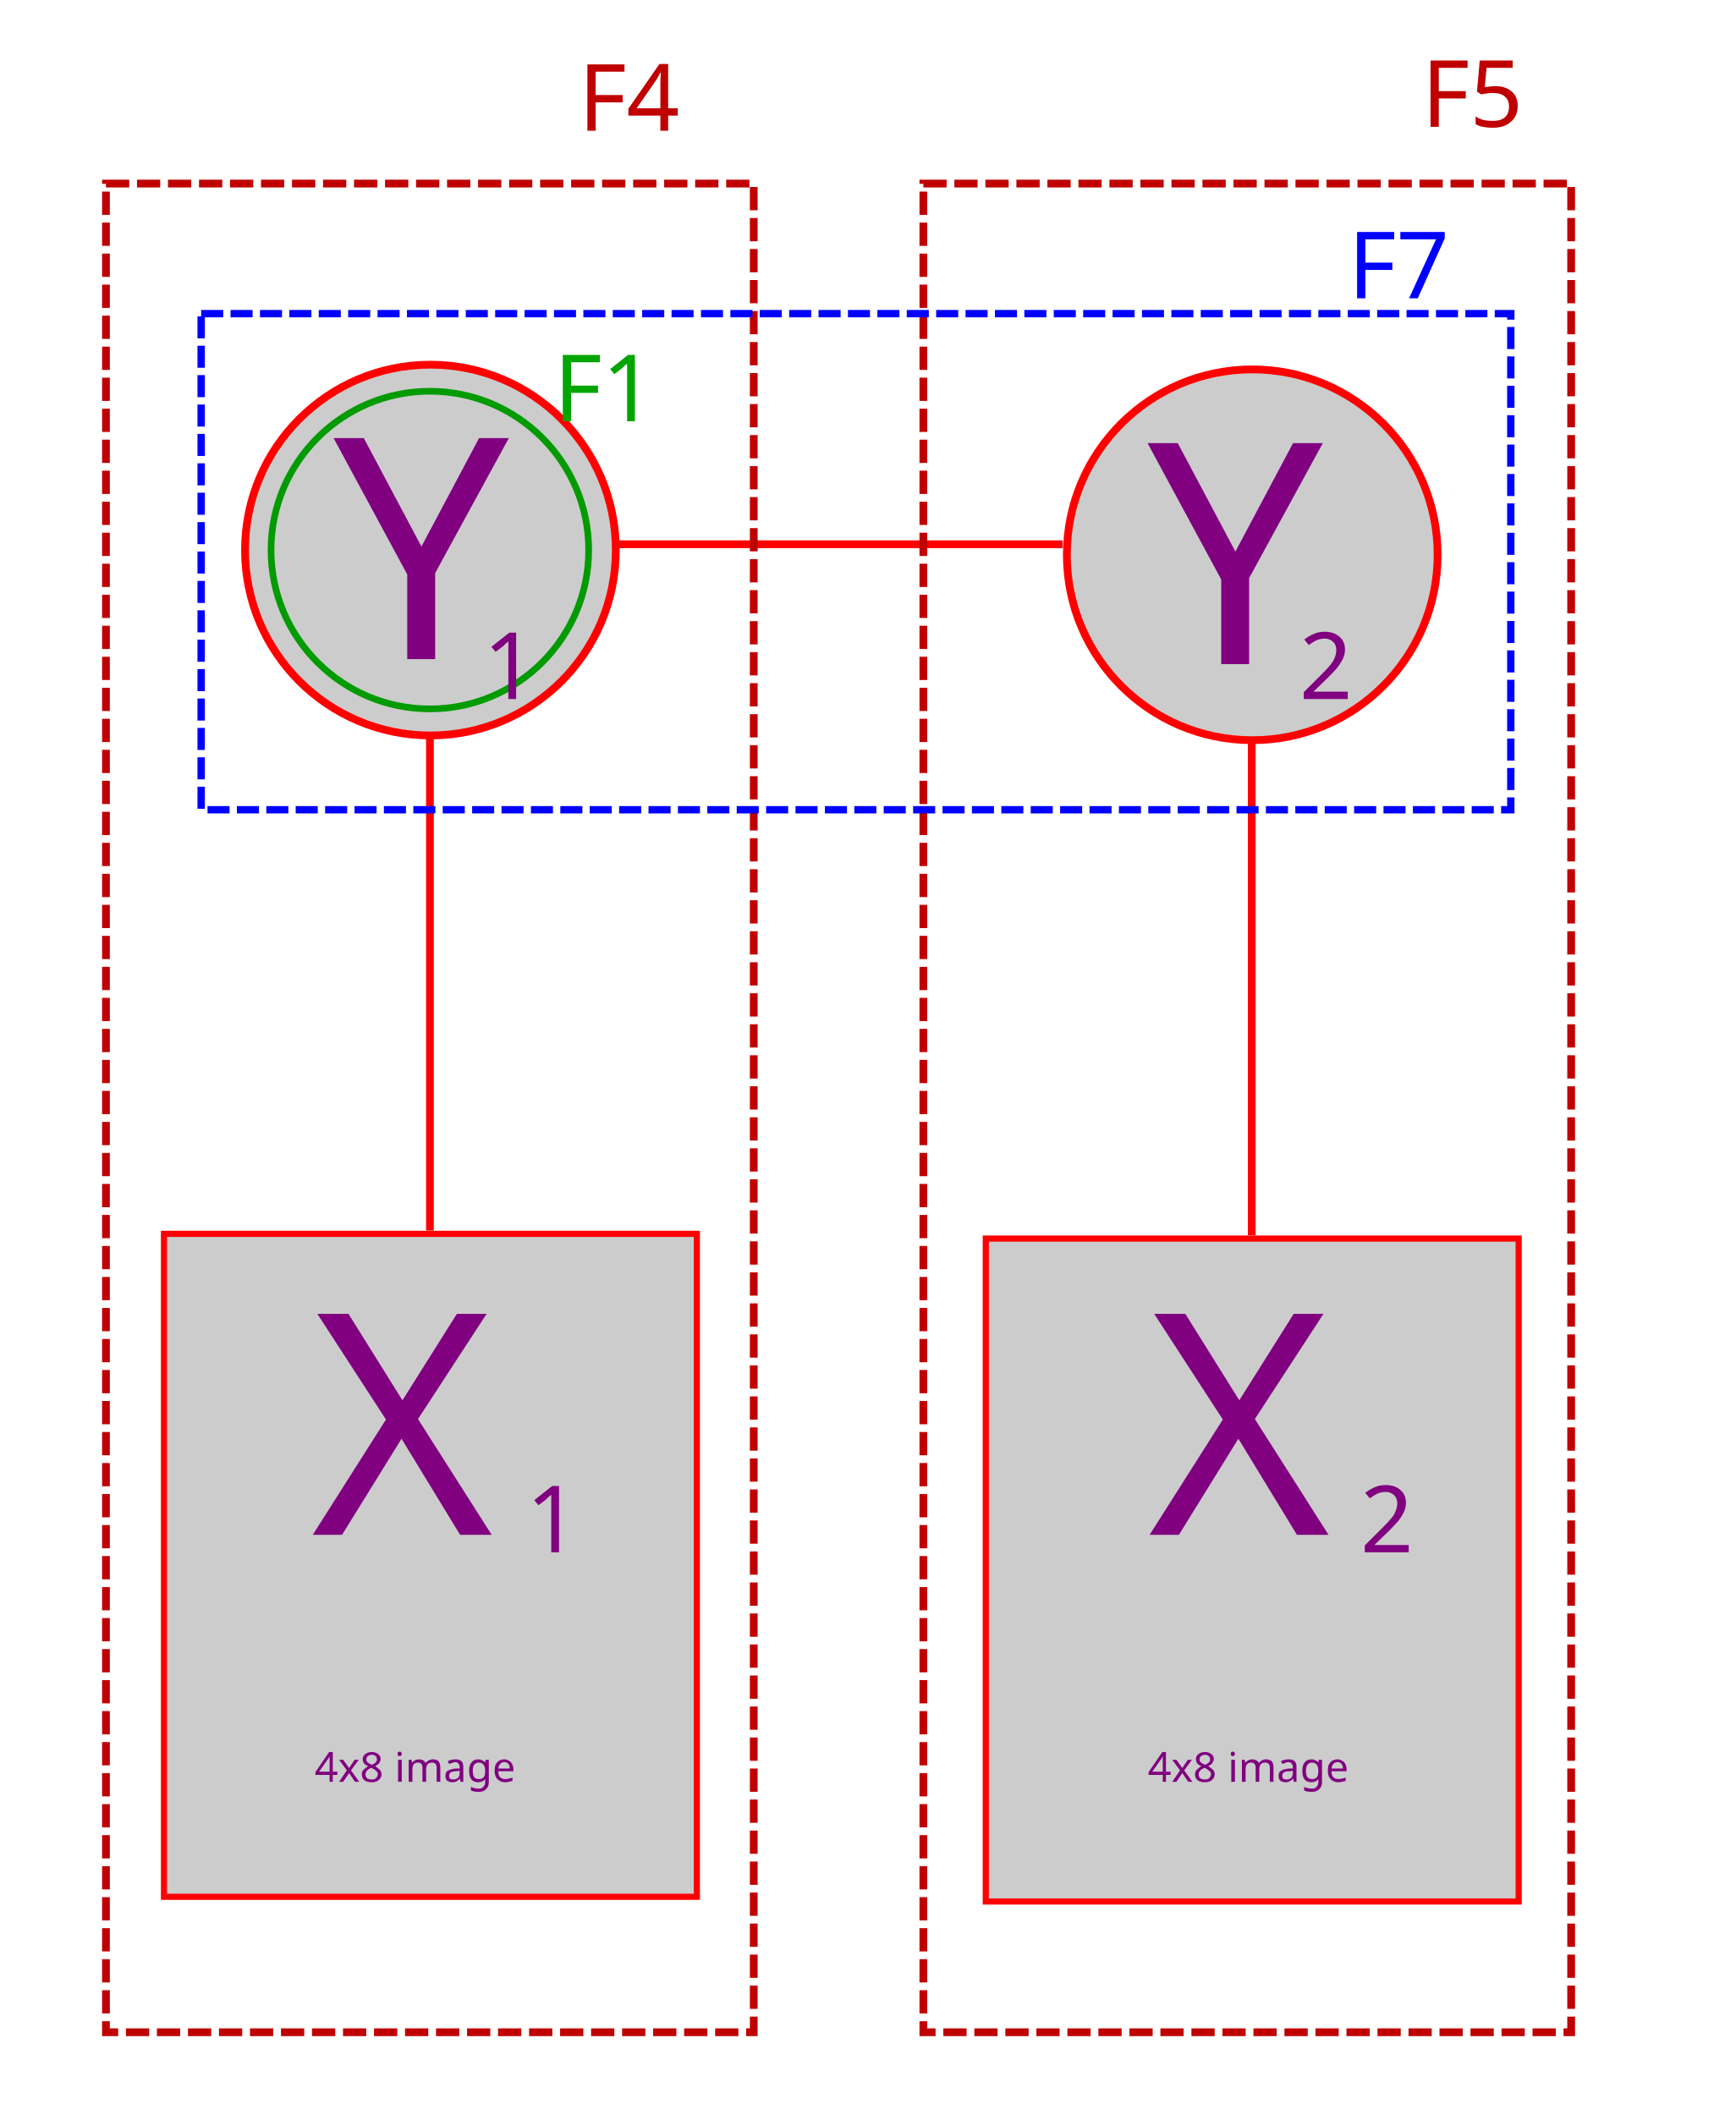
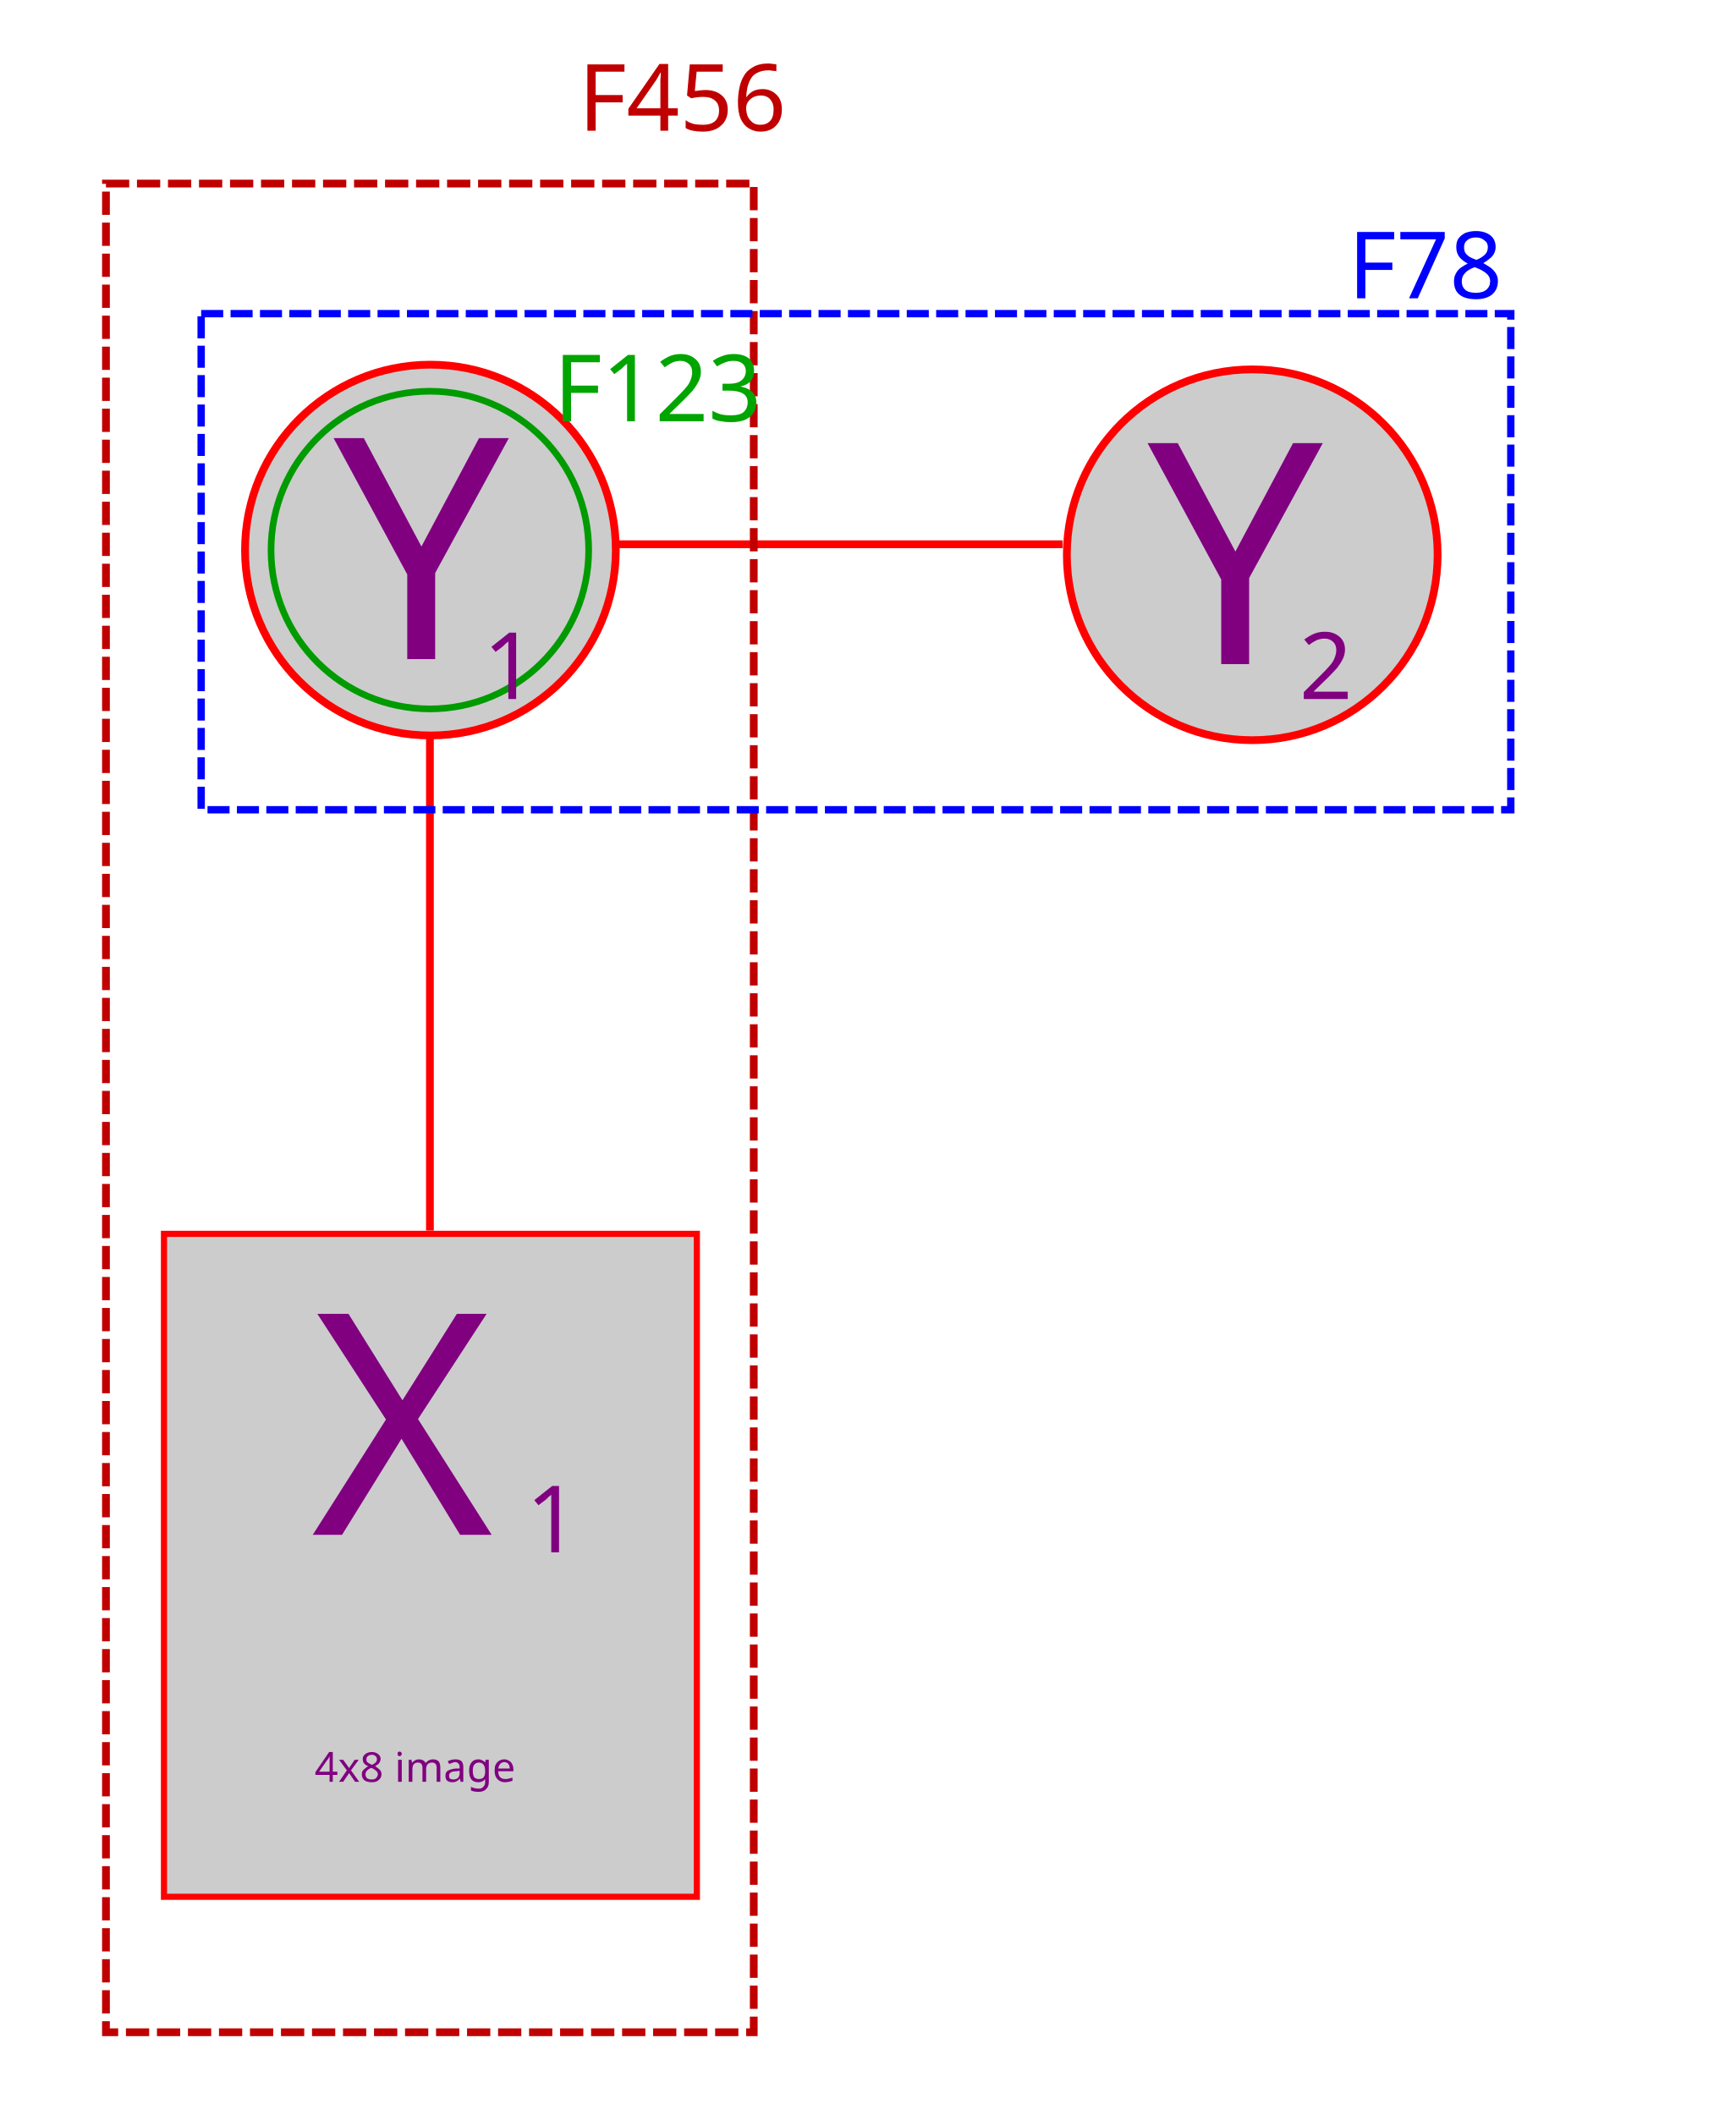
<svg xmlns="http://www.w3.org/2000/svg" width="59.262mm" height="72.227mm" viewBox="0 0 59.262 72.227" version="1.1" id="svg8">
  <defs id="defs2">
    <marker orient="auto" refY="0" refX="0" id="Arrow1Lend" style="overflow:visible">
      <path id="path845" d="M 0,0 5,-5 -12.5,0 5,5 Z" style="fill:#000000;fill-opacity:1;fill-rule:evenodd;stroke:#000000;stroke-width:1pt;stroke-opacity:1" transform="matrix(-0.8,0,0,-0.8,-10,0)" />
    </marker>
  </defs>
  <g id="layer1" transform="translate(-15.35042,-28.05104)" style="display:inline">
    <circle style="fill:#cccccc;fill-opacity:1;fill-rule:nonzero;stroke:#ff0000;stroke-width:0.265;stroke-miterlimit:4;stroke-dasharray:none;stroke-opacity:1" id="path817" cx="30.049" cy="46.836" r="6.331" />
    <rect style="fill:#cccccc;fill-opacity:1;fill-rule:nonzero;stroke:#ff0000;stroke-width:0.21;stroke-miterlimit:4;stroke-dasharray:none;stroke-opacity:1" id="rect834" width="18.198" height="22.639" x="20.95" y="70.187" />
    <path style="fill:#cccccc;stroke:#ff0000;stroke-width:0.264;stroke-linecap:butt;stroke-linejoin:miter;stroke-miterlimit:4;stroke-dasharray:none;stroke-opacity:1" d="M 30.032,53.089 V 70.075" id="path840" />
    <circle style="fill:#cccccc;fill-opacity:1;fill-rule:nonzero;stroke:#ff0000;stroke-width:0.265;stroke-miterlimit:4;stroke-dasharray:none;stroke-opacity:1" id="path817-2" cx="58.114" cy="46.997" r="6.331" />
-     <rect style="fill:#cccccc;fill-opacity:1;fill-rule:nonzero;stroke:#ff0000;stroke-width:0.21;stroke-miterlimit:4;stroke-dasharray:none;stroke-opacity:1" id="rect834-8" width="18.198" height="22.639" x="49.015" y="70.348" />
-     <path style="fill:#cccccc;stroke:#ff0000;stroke-width:0.264;stroke-linecap:butt;stroke-linejoin:miter;stroke-miterlimit:4;stroke-dasharray:none;stroke-opacity:1" d="M 58.097,53.25 V 70.236" id="path840-9" />
    <path style="fill:#cccccc;stroke:#ff0000;stroke-width:0.265px;stroke-linecap:butt;stroke-linejoin:miter;stroke-opacity:1" d="m 36.309,46.638 c 15.332,0 15.332,0 15.332,0" id="path1168" />
  </g>
  <g id="layer4" transform="translate(-15.35042,-28.05104)" style="display:inline" />
  <g id="layer3" transform="translate(-15.35042,-28.05104)" style="display:inline">
    <rect style="fill:none;fill-opacity:1;fill-rule:nonzero;stroke:#c00000;stroke-width:0.265;stroke-miterlimit:4;stroke-dasharray:0.794, 0.265;stroke-dashoffset:0;stroke-opacity:1" id="rect1477" width="22.122" height="63.132" x="18.969" y="34.32" />
-     <rect style="fill:none;fill-opacity:1;fill-rule:nonzero;stroke:#c00000;stroke-width:0.265;stroke-miterlimit:4;stroke-dasharray:0.794, 0.265;stroke-dashoffset:0;stroke-opacity:1" id="rect1477-4" width="22.122" height="63.132" x="46.883" y="34.32" />
    <rect style="fill:none;fill-opacity:1;fill-rule:nonzero;stroke:#0000ff;stroke-width:0.251;stroke-miterlimit:4;stroke-dasharray:0.753, 0.251;stroke-dashoffset:0;stroke-opacity:1" id="rect1509" width="44.724" height="16.942" x="22.22" y="38.762" />
    <text xml:space="preserve" style="font-style:normal;font-variant:normal;font-weight:normal;font-stretch:normal;font-size:3.175px;line-height:1.25;font-family:sans-serif;-inkscape-font-specification:'sans-serif, Normal';font-variant-ligatures:normal;font-variant-caps:normal;font-variant-numeric:normal;font-feature-settings:normal;text-align:start;letter-spacing:0px;word-spacing:0px;writing-mode:lr-tb;text-anchor:start;fill:#0000ff;fill-opacity:1;stroke:none;stroke-width:0.265" x="61.383" y="38.237" id="text1528">
-       <tspan id="tspan1526" x="61.383" y="38.237" style="font-style:normal;font-variant:normal;font-weight:normal;font-stretch:normal;font-size:3.175px;font-family:sans-serif;-inkscape-font-specification:'sans-serif, Normal';font-variant-ligatures:normal;font-variant-caps:normal;font-variant-numeric:normal;font-feature-settings:normal;text-align:start;writing-mode:lr-tb;text-anchor:start;fill:#0000ff;fill-opacity:1;stroke-width:0.265">F7</tspan>
+       <tspan id="tspan1526" x="61.383" y="38.237" style="font-style:normal;font-variant:normal;font-weight:normal;font-stretch:normal;font-size:3.175px;font-family:sans-serif;-inkscape-font-specification:'sans-serif, Normal';font-variant-ligatures:normal;font-variant-caps:normal;font-variant-numeric:normal;font-feature-settings:normal;text-align:start;writing-mode:lr-tb;text-anchor:start;fill:#0000ff;fill-opacity:1;stroke-width:0.265">F78</tspan>
    </text>
    <text xml:space="preserve" style="font-style:normal;font-variant:normal;font-weight:normal;font-stretch:normal;font-size:3.175px;line-height:1.25;font-family:sans-serif;-inkscape-font-specification:'sans-serif, Normal';font-variant-ligatures:normal;font-variant-caps:normal;font-variant-numeric:normal;font-feature-settings:normal;text-align:start;letter-spacing:0px;word-spacing:0px;writing-mode:lr-tb;text-anchor:start;fill:#c00000;fill-opacity:1;stroke:none;stroke-width:0.628;stroke-miterlimit:4;stroke-dasharray:1.884, 0.628;stroke-dashoffset:0" x="35.097" y="32.516" id="text1528-48">
-       <tspan id="tspan1526-5" x="35.097" y="32.516" style="font-style:normal;font-variant:normal;font-weight:normal;font-stretch:normal;font-size:3.175px;font-family:sans-serif;-inkscape-font-specification:'sans-serif, Normal';font-variant-ligatures:normal;font-variant-caps:normal;font-variant-numeric:normal;font-feature-settings:normal;text-align:start;writing-mode:lr-tb;text-anchor:start;fill:#c00000;fill-opacity:1;stroke-width:0.628;stroke-miterlimit:4;stroke-dasharray:1.884, 0.628;stroke-dashoffset:0">F4</tspan>
+       <tspan id="tspan1526-5" x="35.097" y="32.516" style="font-style:normal;font-variant:normal;font-weight:normal;font-stretch:normal;font-size:3.175px;font-family:sans-serif;-inkscape-font-specification:'sans-serif, Normal';font-variant-ligatures:normal;font-variant-caps:normal;font-variant-numeric:normal;font-feature-settings:normal;text-align:start;writing-mode:lr-tb;text-anchor:start;fill:#c00000;fill-opacity:1;stroke-width:0.628;stroke-miterlimit:4;stroke-dasharray:1.884, 0.628;stroke-dashoffset:0">F456</tspan>
      <tspan x="35.097" y="36.484" style="font-style:normal;font-variant:normal;font-weight:normal;font-stretch:normal;font-size:3.175px;font-family:sans-serif;-inkscape-font-specification:'sans-serif, Normal';font-variant-ligatures:normal;font-variant-caps:normal;font-variant-numeric:normal;font-feature-settings:normal;text-align:start;writing-mode:lr-tb;text-anchor:start;fill:#c00000;fill-opacity:1;stroke-width:0.628;stroke-miterlimit:4;stroke-dasharray:1.884, 0.628;stroke-dashoffset:0" id="tspan1566" />
    </text>
-     <text xml:space="preserve" style="font-style:normal;font-variant:normal;font-weight:normal;font-stretch:normal;font-size:3.175px;line-height:1.25;font-family:sans-serif;-inkscape-font-specification:'sans-serif, Normal';font-variant-ligatures:normal;font-variant-caps:normal;font-variant-numeric:normal;font-feature-settings:normal;text-align:start;letter-spacing:0px;word-spacing:0px;writing-mode:lr-tb;text-anchor:start;fill:#c00000;fill-opacity:1;stroke:none;stroke-width:0.628;stroke-miterlimit:4;stroke-dasharray:1.884, 0.628;stroke-dashoffset:0" x="63.89" y="32.383" id="text1528-48-8">
-       <tspan id="tspan1526-5-2" x="63.89" y="32.383" style="font-style:normal;font-variant:normal;font-weight:normal;font-stretch:normal;font-size:3.175px;font-family:sans-serif;-inkscape-font-specification:'sans-serif, Normal';font-variant-ligatures:normal;font-variant-caps:normal;font-variant-numeric:normal;font-feature-settings:normal;text-align:start;writing-mode:lr-tb;text-anchor:start;fill:#c00000;fill-opacity:1;stroke-width:0.628;stroke-miterlimit:4;stroke-dasharray:1.884, 0.628;stroke-dashoffset:0">F5</tspan>
-       <tspan x="63.89" y="36.352" style="font-style:normal;font-variant:normal;font-weight:normal;font-stretch:normal;font-size:3.175px;font-family:sans-serif;-inkscape-font-specification:'sans-serif, Normal';font-variant-ligatures:normal;font-variant-caps:normal;font-variant-numeric:normal;font-feature-settings:normal;text-align:start;writing-mode:lr-tb;text-anchor:start;fill:#c00000;fill-opacity:1;stroke-width:0.628;stroke-miterlimit:4;stroke-dasharray:1.884, 0.628;stroke-dashoffset:0" id="tspan1566-6" />
-     </text>
    <text xml:space="preserve" style="font-style:normal;font-variant:normal;font-weight:normal;font-stretch:normal;font-size:3.175px;line-height:1.25;font-family:sans-serif;-inkscape-font-specification:'sans-serif, Normal';font-variant-ligatures:normal;font-variant-caps:normal;font-variant-numeric:normal;font-feature-settings:normal;text-align:start;letter-spacing:0px;word-spacing:0px;writing-mode:lr-tb;text-anchor:start;fill:#00a500;fill-opacity:1;stroke:none;stroke-width:0.265" x="34.257" y="42.438" id="text1528-48-6">
-       <tspan id="tspan1526-5-28" x="34.257" y="42.438" style="font-style:normal;font-variant:normal;font-weight:normal;font-stretch:normal;font-size:3.175px;font-family:sans-serif;-inkscape-font-specification:'sans-serif, Normal';font-variant-ligatures:normal;font-variant-caps:normal;font-variant-numeric:normal;font-feature-settings:normal;text-align:start;writing-mode:lr-tb;text-anchor:start;fill:#00a500;fill-opacity:1;stroke-width:0.265">F1</tspan>
+       <tspan id="tspan1526-5-28" x="34.257" y="42.438" style="font-style:normal;font-variant:normal;font-weight:normal;font-stretch:normal;font-size:3.175px;font-family:sans-serif;-inkscape-font-specification:'sans-serif, Normal';font-variant-ligatures:normal;font-variant-caps:normal;font-variant-numeric:normal;font-feature-settings:normal;text-align:start;writing-mode:lr-tb;text-anchor:start;fill:#00a500;fill-opacity:1;stroke-width:0.265">F123</tspan>
      <tspan x="34.257" y="46.406" style="font-style:normal;font-variant:normal;font-weight:normal;font-stretch:normal;font-size:3.175px;font-family:sans-serif;-inkscape-font-specification:'sans-serif, Normal';font-variant-ligatures:normal;font-variant-caps:normal;font-variant-numeric:normal;font-feature-settings:normal;text-align:start;writing-mode:lr-tb;text-anchor:start;fill:#00a500;fill-opacity:1;stroke-width:0.265" id="tspan1566-9" />
    </text>
    <circle style="fill:none;fill-opacity:1;fill-rule:nonzero;stroke:#009b00;stroke-width:0.227;stroke-miterlimit:4;stroke-dasharray:none;stroke-opacity:1" id="path817-1" cx="30.03" cy="46.836" r="5.424" />
  </g>
  <g id="layer2" style="display:inline" transform="translate(-15.35042,-28.05104)">
    <text xml:space="preserve" style="font-style:normal;font-weight:normal;font-size:10.583px;line-height:1.25;font-family:sans-serif;letter-spacing:0px;word-spacing:0px;fill:#800080;fill-opacity:1;stroke:none;stroke-width:0.265" x="26.742" y="50.56" id="text1188">
      <tspan id="tspan1186" x="26.742" y="50.56" style="fill:#800080;stroke-width:0.265">Y</tspan>
    </text>
    <text xml:space="preserve" style="font-style:normal;font-weight:normal;font-size:10.583px;line-height:1.25;font-family:sans-serif;letter-spacing:0px;word-spacing:0px;display:inline;fill:#800080;fill-opacity:1;stroke:none;stroke-width:0.265" x="54.541" y="50.732" id="text1188-5">
      <tspan id="tspan1186-7" x="54.541" y="50.732" style="fill:#800080;stroke-width:0.265">Y</tspan>
    </text>
    <text xml:space="preserve" style="font-style:normal;font-weight:normal;font-size:10.583px;line-height:1.25;font-family:sans-serif;letter-spacing:0px;word-spacing:0px;fill:#800080;fill-opacity:1;stroke:none;stroke-width:0.265" x="31.852" y="51.921" id="text1218">
      <tspan id="tspan1216" x="31.852" y="51.921" style="font-style:normal;font-variant:normal;font-weight:normal;font-stretch:normal;font-size:3.175px;font-family:sans-serif;-inkscape-font-specification:'sans-serif, Normal';font-variant-ligatures:normal;font-variant-caps:normal;font-variant-numeric:normal;font-feature-settings:normal;text-align:start;writing-mode:lr-tb;text-anchor:start;fill:#800080;stroke-width:0.265">1</tspan>
    </text>
    <text xml:space="preserve" style="font-style:normal;font-weight:normal;font-size:10.583px;line-height:1.25;font-family:sans-serif;letter-spacing:0px;word-spacing:0px;display:inline;fill:#800080;fill-opacity:1;stroke:none;stroke-width:0.265" x="59.719" y="51.921" id="text1218-9">
      <tspan id="tspan1216-4" x="59.719" y="51.921" style="font-style:normal;font-variant:normal;font-weight:normal;font-stretch:normal;font-size:3.175px;font-family:sans-serif;-inkscape-font-specification:'sans-serif, Normal';font-variant-ligatures:normal;font-variant-caps:normal;font-variant-numeric:normal;font-feature-settings:normal;text-align:start;writing-mode:lr-tb;text-anchor:start;fill:#800080;stroke-width:0.265">2</tspan>
    </text>
    <text xml:space="preserve" style="font-style:normal;font-weight:normal;font-size:10.583px;line-height:1.25;font-family:sans-serif;letter-spacing:0px;word-spacing:0px;display:inline;fill:#800080;fill-opacity:1;stroke:none;stroke-width:0.265" x="33.317" y="81.062" id="text1218-99">
      <tspan id="tspan1216-7" x="33.317" y="81.062" style="font-style:normal;font-variant:normal;font-weight:normal;font-stretch:normal;font-size:3.175px;font-family:sans-serif;-inkscape-font-specification:'sans-serif, Normal';font-variant-ligatures:normal;font-variant-caps:normal;font-variant-numeric:normal;font-feature-settings:normal;text-align:start;writing-mode:lr-tb;text-anchor:start;fill:#800080;stroke-width:0.265">1</tspan>
    </text>
-     <text xml:space="preserve" style="font-style:normal;font-weight:normal;font-size:10.583px;line-height:1.25;font-family:sans-serif;letter-spacing:0px;word-spacing:0px;display:inline;fill:#800080;fill-opacity:1;stroke:none;stroke-width:0.265" x="61.801" y="81.062" id="text1218-9-0">
-       <tspan id="tspan1216-4-1" x="61.801" y="81.062" style="font-style:normal;font-variant:normal;font-weight:normal;font-stretch:normal;font-size:3.175px;font-family:sans-serif;-inkscape-font-specification:'sans-serif, Normal';font-variant-ligatures:normal;font-variant-caps:normal;font-variant-numeric:normal;font-feature-settings:normal;text-align:start;writing-mode:lr-tb;text-anchor:start;fill:#800080;stroke-width:0.265">2</tspan>
-     </text>
    <text xml:space="preserve" style="font-style:normal;font-weight:normal;font-size:10.583px;line-height:1.25;font-family:sans-serif;letter-spacing:0px;word-spacing:0px;display:inline;fill:#800080;fill-opacity:1;stroke:none;stroke-width:0.265" x="25.986" y="80.467" id="text1188-2">
      <tspan id="tspan1186-0" x="25.986" y="80.467" style="fill:#800080;stroke-width:0.265">X</tspan>
-     </text>
-     <text xml:space="preserve" style="font-style:normal;font-weight:normal;font-size:10.583px;line-height:1.25;font-family:sans-serif;letter-spacing:0px;word-spacing:0px;display:inline;fill:#800080;fill-opacity:1;stroke:none;stroke-width:0.265" x="54.564" y="80.467" id="text1188-2-7">
-       <tspan id="tspan1186-0-3" x="54.564" y="80.467" style="fill:#800080;stroke-width:0.265">X</tspan>
    </text>
    <text xml:space="preserve" style="font-style:normal;font-weight:normal;font-size:10.583px;line-height:1.25;font-family:sans-serif;letter-spacing:0px;word-spacing:0px;display:inline;fill:#800080;fill-opacity:1;stroke:none;stroke-width:0.265" x="26.09" y="88.899" id="text1218-99-9">
      <tspan id="tspan1216-7-0" x="26.09" y="88.899" style="font-style:normal;font-variant:normal;font-weight:normal;font-stretch:normal;font-size:1.411px;font-family:sans-serif;-inkscape-font-specification:'sans-serif, Normal';font-variant-ligatures:normal;font-variant-caps:normal;font-variant-numeric:normal;font-feature-settings:normal;text-align:start;writing-mode:lr-tb;text-anchor:start;fill:#800080;stroke-width:0.265">4x8 image</tspan>
    </text>
-     <text xml:space="preserve" style="font-style:normal;font-weight:normal;font-size:10.583px;line-height:1.25;font-family:sans-serif;letter-spacing:0px;word-spacing:0px;display:inline;fill:#800080;fill-opacity:1;stroke:none;stroke-width:0.265" x="54.543" y="88.899" id="text1218-99-9-5">
-       <tspan id="tspan1216-7-0-6" x="54.543" y="88.899" style="font-style:normal;font-variant:normal;font-weight:normal;font-stretch:normal;font-size:1.411px;font-family:sans-serif;-inkscape-font-specification:'sans-serif, Normal';font-variant-ligatures:normal;font-variant-caps:normal;font-variant-numeric:normal;font-feature-settings:normal;text-align:start;writing-mode:lr-tb;text-anchor:start;fill:#800080;stroke-width:0.265">4x8 image</tspan>
-     </text>
  </g>
</svg>
